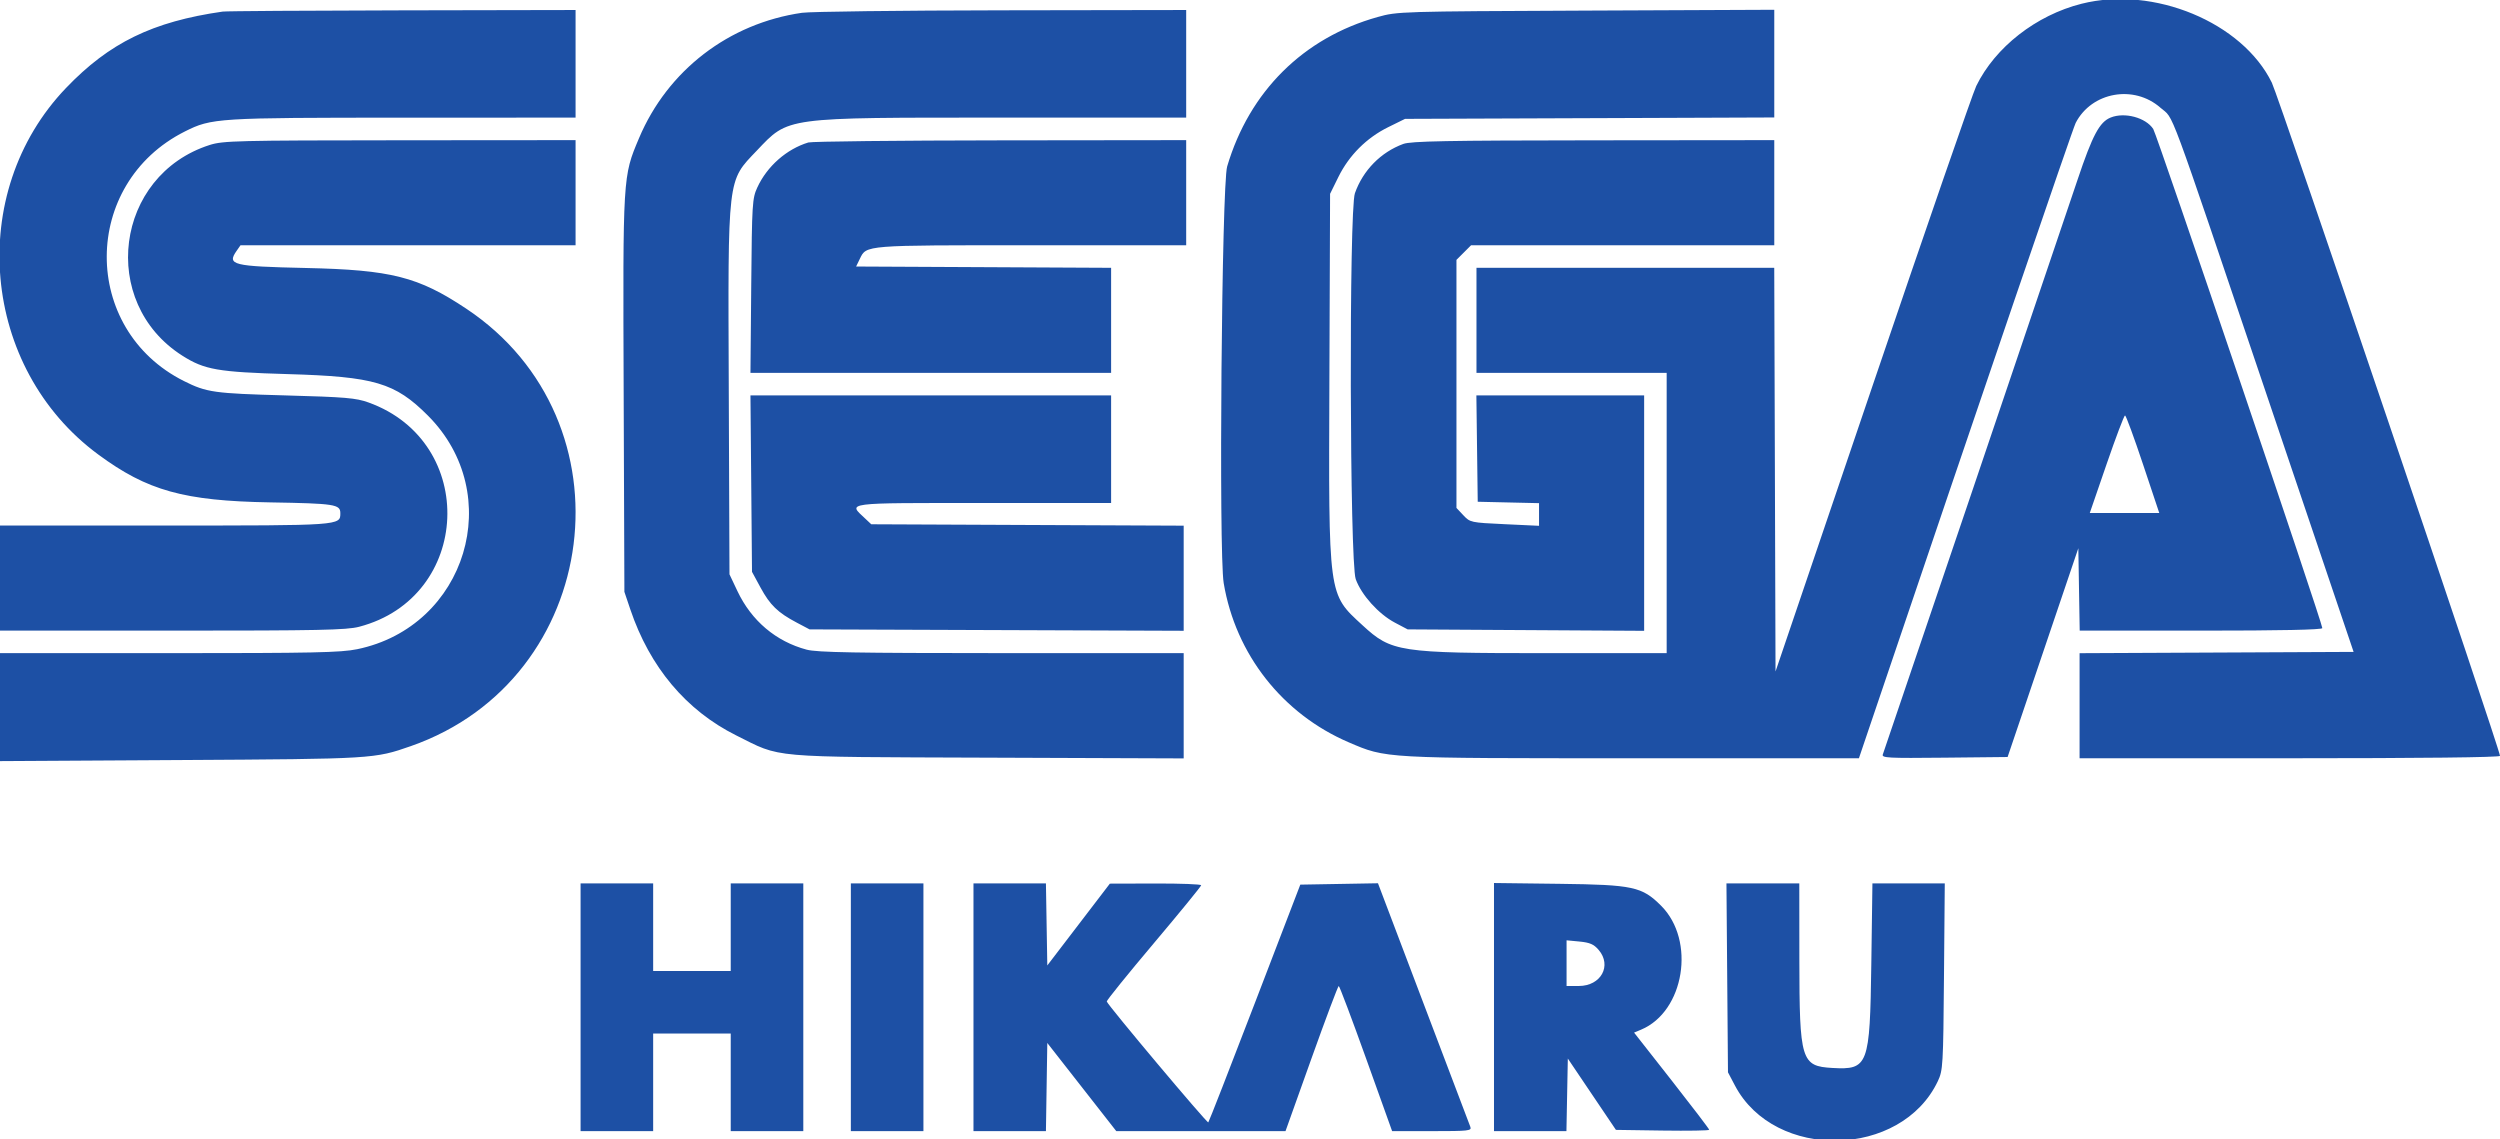
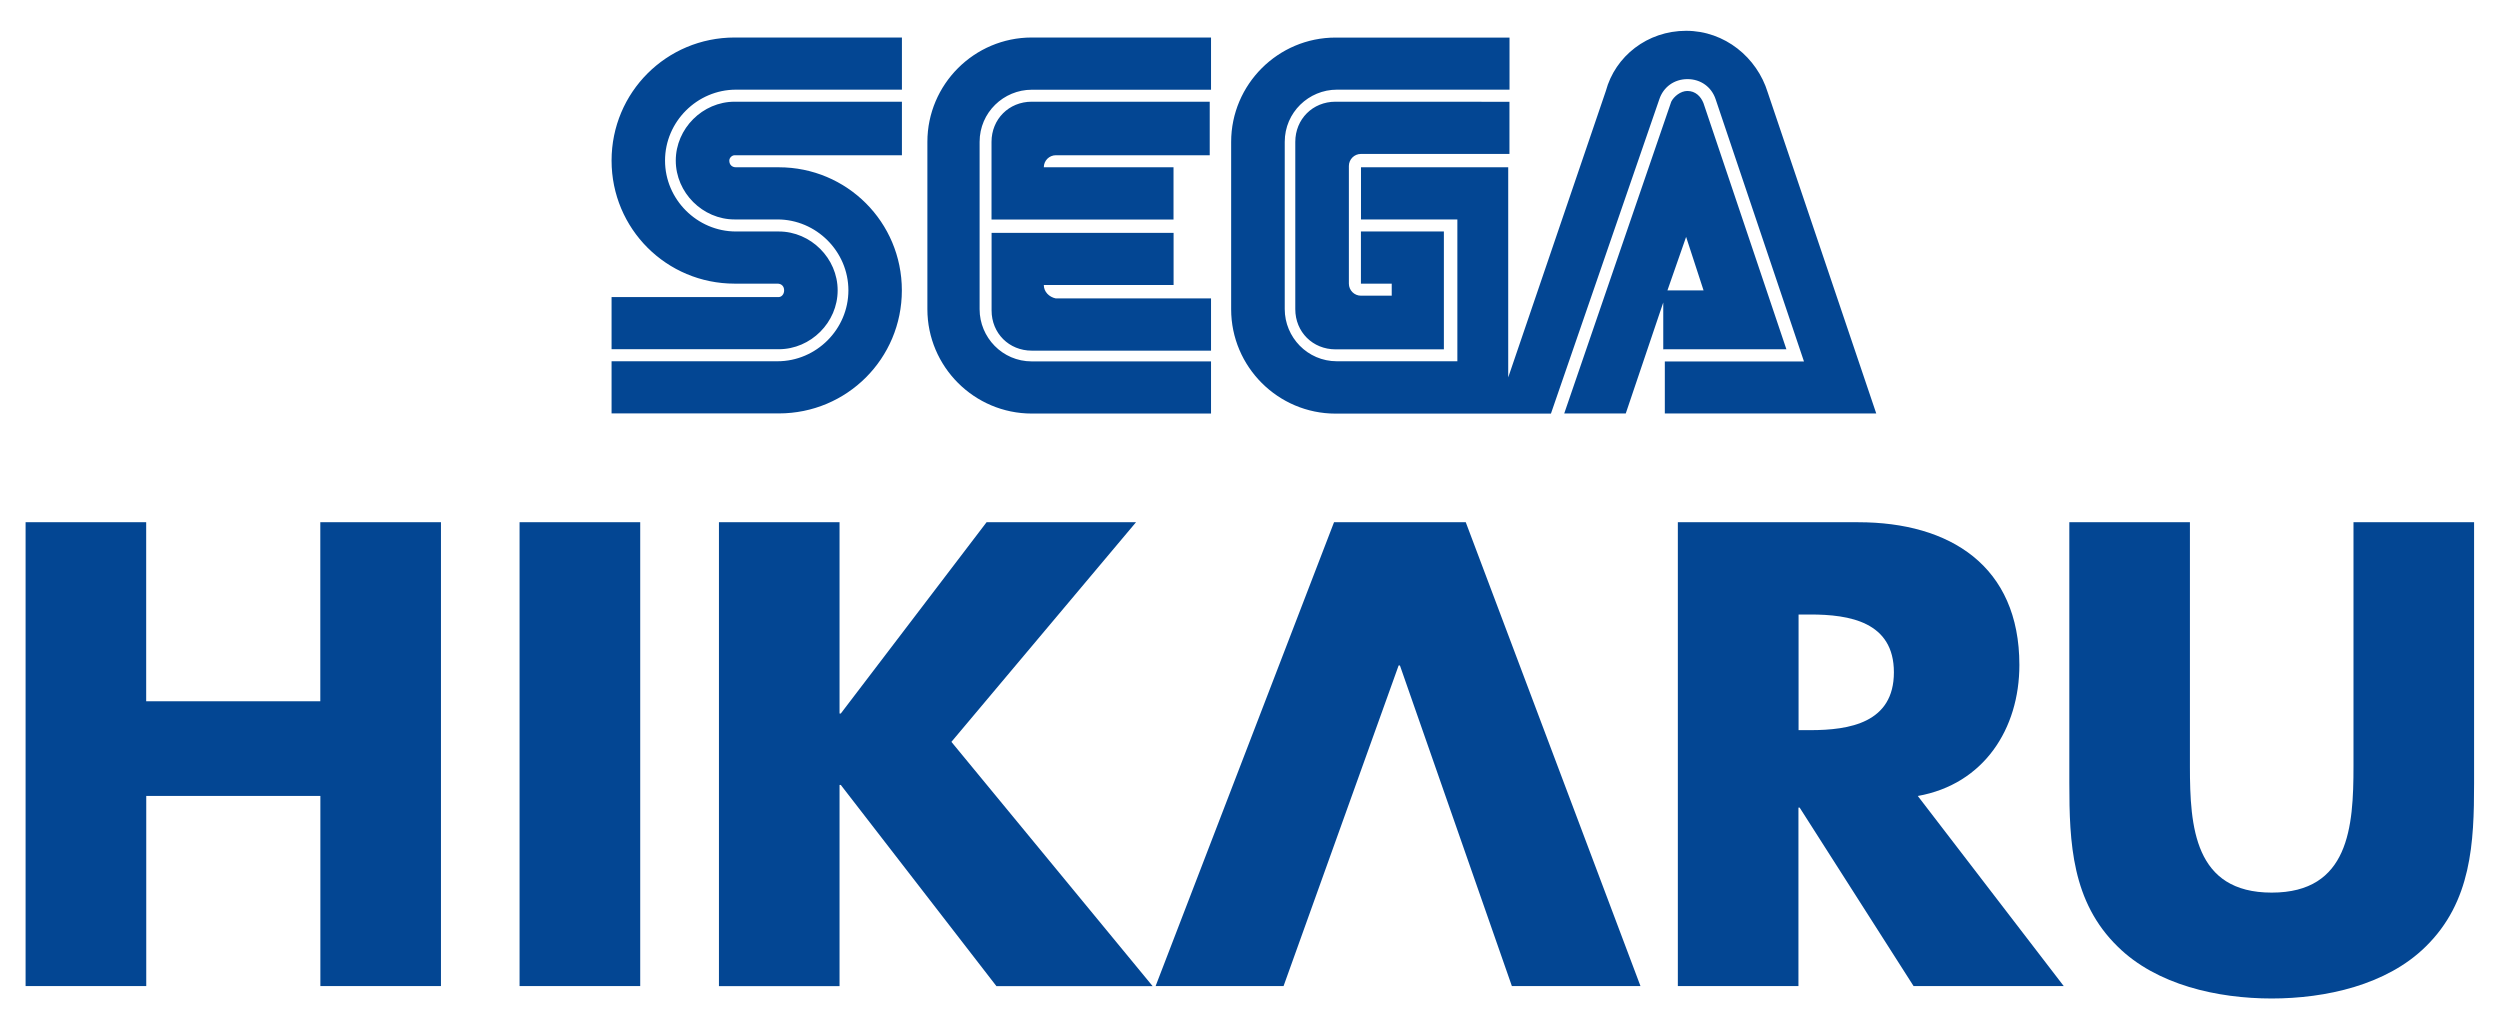
- <svg xmlns="http://www.w3.org/2000/svg" width="400" height="182.182">
-   <path d="M333.056.598c-7.274 1.833-13.83 6.953-16.857 13.164-.551 1.13-8.002 22.669-16.558 47.865l-15.557 45.811-.102-32.298-.103-32.297h-47.643V59.66H266.667v44.845h-19.4c-23.43 0-24.621-.182-29.263-4.461-5.538-5.104-5.432-4.317-5.301-39.429l.11-29.602 1.332-2.705a17.54 17.54 0 0 1 7.956-7.957l2.706-1.332 29.538-.112 29.539-.113V1.564l-30.13.131c-29.792.131-30.166.142-33.334 1.029-11.887 3.331-20.518 11.901-24.073 23.903-.873 2.948-1.364 61.838-.556 66.666 1.908 11.395 9.402 20.933 20.023 25.485 6.014 2.578 5.395 2.543 45.395 2.543h36.218l1.592-4.704c18.097-53.495 32.617-96.038 33.091-96.954 2.561-4.953 9.321-6.16 13.566-2.423 2.267 1.995.771-2.045 16.887 45.617l14.014 41.447-21.922.104-21.922.103v16.81h33.633c20.943 0 33.634-.143 33.634-.38 0-1-35.403-105.458-36.507-107.715-4.719-9.648-18.908-15.535-30.437-12.628M35.636 1.854C24.411 3.461 17.494 6.835 10.554 14.087c-16.07 16.793-13.6 44.798 5.172 58.638 7.858 5.794 13.699 7.419 27.517 7.657 10.333.178 11.211.313 11.211 1.726 0 1.986.142 1.976-28.117 1.976H0v16.817h27.544c23.44 0 27.894-.091 29.897-.613 18.05-4.702 19.102-29.571 1.517-35.894-2.015-.724-3.673-.865-13.312-1.129-11.414-.313-12.589-.479-16.217-2.297-16.534-8.283-16.448-31.599.148-39.931 4.285-2.151 5.125-2.204 34.988-2.211l27.527-.007V1.602l-27.728.054c-15.25.03-28.178.119-28.728.198m92.692.192c-11.723 1.69-21.514 9.221-26.088 20.068-2.598 6.161-2.583 5.899-2.453 40.949l.116 31.632.946 2.802c3.116 9.241 8.939 16.173 16.941 20.166 7.326 3.656 4.753 3.428 40.268 3.563l31.331.119v-16.84l-29.129-.005c-23.395-.004-29.535-.113-31.191-.554-4.912-1.308-8.83-4.62-11.077-9.362l-1.275-2.692-.113-29.384c-.132-34.587-.268-33.42 4.479-38.404 5.159-5.417 4.182-5.285 39.15-5.285h29.557V1.602l-29.53.048c-16.241.027-30.61.205-31.932.396m209.377 16.76c-1.784.722-2.902 2.82-5.281 9.905-3.537 10.536-30.891 91.26-31.172 91.995-.217.564.81.618 9.861.522l10.104-.107 5.658-16.705 5.658-16.705.109 6.595.11 6.595h19.41c12.707 0 19.41-.139 19.41-.402 0-.842-26.462-78.959-27.053-79.861-1.196-1.826-4.58-2.735-6.814-1.832m-304.152 4.39c-15.166 4.849-17.799 25.197-4.364 33.722 3.533 2.242 5.674 2.615 16.848 2.938 13.879.402 17.159 1.371 22.416 6.625 12.595 12.59 6.188 33.778-11.307 37.392-2.609.539-7.03.632-30.102.632H0v17.273l28.929-.171c30.833-.181 30.98-.19 36.821-2.234 30.606-10.712 35.833-52.031 8.853-69.983-7.695-5.12-11.996-6.21-25.706-6.513-11.717-.26-12.621-.486-11.031-2.755l.618-.883h53.608V22.422l-28.128.022c-26.082.02-28.294.075-30.411.752m95.776-.399c-3.481 1.063-6.589 3.801-8.153 7.184-.813 1.759-.862 2.538-.979 15.765l-.124 13.914h57.705V42.85l-20.4-.104-20.4-.103.604-1.248c1.059-2.187.66-2.156 27.402-2.156h24.806V22.422l-29.73.035c-16.351.019-30.18.172-30.731.34m95.201.232c-3.602 1.323-6.452 4.226-7.745 7.891-.955 2.708-.837 59.031.13 61.739.901 2.524 3.657 5.587 6.265 6.963l2.045 1.079 18.919.115 18.919.115V63.263H236.22l.108 8.509.108 8.508 4.905.113 4.905.112v3.623l-5.505-.258c-5.425-.255-5.522-.276-6.607-1.43l-1.101-1.171V41.58l1.17-1.17 1.171-1.171h48.51V22.422l-28.929.029c-23.476.023-29.211.131-30.425.578M120.197 77.377l.123 14.114 1.368 2.524c1.52 2.802 2.767 4.008 5.797 5.607l2.045 1.079 29.929.112 29.93.112V84.107l-24.993-.111-24.993-.112-.995-.935c-2.744-2.579-3.597-2.469 18.987-2.469h20.383V63.263h-57.705l.124 14.114m222.68-3.103 2.607 7.808H334.363l2.688-7.807c1.479-4.294 2.808-7.808 2.954-7.808.147 0 1.439 3.513 2.872 7.807M92.893 161.161v19.82h11.612v-15.616h12.412v15.616h11.612v-39.64h-11.612v14.014h-12.412v-14.014H92.893v19.82m43.243 0v19.82h11.612v-39.64h-11.612v19.82m19.62 0v19.82h11.593l.109-7.053.11-7.053 5.519 7.053 5.519 7.053H205.681l4.149-11.612c2.283-6.386 4.248-11.611 4.368-11.611.119 0 2.09 5.225 4.379 11.611l4.163 11.612h6.39c5.923 0 6.371-.051 6.119-.701-.149-.385-3.534-9.308-7.522-19.829l-7.252-19.129-6.213.11-6.214.11-7.259 18.917c-3.993 10.405-7.351 19.009-7.462 19.121-.183.182-16.017-18.666-16.245-19.338-.053-.155 3.323-4.336 7.503-9.291 4.179-4.955 7.601-9.144 7.603-9.309.002-.166-3.284-.292-7.303-.28l-7.307.02-5.005 6.544-5.005 6.545-.11-6.565-.11-6.565h-11.592v19.82m83.283-.029v19.849h11.59l.111-5.806.111-5.806 3.848 5.706 3.849 5.706 7.463.109c4.104.06 7.462.004 7.462-.125 0-.128-2.704-3.679-6.01-7.891l-6.011-7.657 1.137-.478c6.92-2.91 8.75-14.259 3.195-19.815-3.061-3.06-4.48-3.367-16.234-3.512l-10.511-.13v19.85m37.315-4.676.122 15.116 1.116 2.116c6.367 12.085 26.635 11.639 32.468-.715.812-1.719.857-2.483.977-16.717l.127-14.915h-11.576l-.178 12.913c-.225 16.246-.486 16.942-6.227 16.619-5.002-.282-5.273-1.175-5.286-17.42l-.009-12.112h-11.656l.122 15.115m-20.579-4.483c2.171 2.524.386 5.785-3.167 5.785h-1.957V150.449l2.078.199c1.641.158 2.283.437 3.046 1.325" fill="#000" fill-rule="evenodd" style="fill:#0f459f;fill-opacity:.941" />
+ <svg xmlns="http://www.w3.org/2000/svg" width="1015.815mm" height="416.057mm" viewBox="0 0 1015.815 416.057" version="1.1" id="svg1">
+   <defs id="defs1" />
+   <g id="g48" transform="scale(0.2645833)" style="display:inline">
+     <path id="polygon39" style="fill:#034693" class="st1" d="M 39.301,802 V 1514.301 H 224.6 v -292 h 267.4 v 292 H 677.199 V 802 H 491.9 V 1076.9 H 224.5 V 802 Z m 758.6,0 V 1514.301 H 983.199 V 802 Z m 306.199,0 v 712.4 h 185.201 v -309 h 1.898 l 239,309 h 239.9 l -309,-375.1 283.5,-337.301 h -229.5 l -223.9,293.801 h -1.898 V 802 Z m 944.6,0 -274,712.301 h 196.5 L 2147.9,1022 h 2 l 171.9,492.301 h 197.5 L 2251,802 Z m 528,0 v 712.301 h 185.201 v -274 h 1.9 l 174.899,274 h 230.601 l -224.101,-291.9 c 101.3,-18 156,-102.901 156,-201.201 0,-152.2 -106.7,-219.199 -247.5,-219.199 z m 601.201,0 v 400.6 c 0,91.7 3.7,182.5 74.6,251.4 59.5,58.6 153.099,79.4 236.199,79.4 83.1,0 176.601,-20.8 236.201,-79.4 70.8,-69.1 74.6,-159.7 74.6,-251.4 V 802 h -185.199 v 375.1 c 0,92.6 -6.702,193.701 -125.602,193.701 -118.9,0 -125.6,-101.201 -125.6,-193.701 V 802 Z M 2762.1,943.699 H 2780 c 60.5,0 128.5,11.301 128.5,88.801 0,77.5 -68,88.801 -128.5,88.801 h -17.9 z" />
+     <path id="path21" style="fill:#034693" class="st1" d="m 2589.4,47.301 c -59.5,0 -108.901,39 -123.301,92.5 L 2316.199,579.6 V 256.9 H 2090.1 V 337 h 148 v 217.801 h -185 c -45.3,0 -80.1,-37.002 -80.1,-80.102 V 217.801 c 0,-45.3 37,-80.102 80.1,-80.102 h 265.1 V 57.699 H 2051 C 1962.7,57.699 1890.699,129.7 1890.699,218 v 256.9 c 0,88.3 72.001,160.299 160.301,160.299 h 330.801 l 166.5,-482.898 c 6.2,-18.5 22.599,-30.801 43.199,-30.801 20.6,0 36.999,12.301 43.199,30.801 l 135.701,402.799 h -213.701 v 79.9 h 324.701 L 2714.699,141.801 c -16.4,-53.4 -65.799,-94.5 -125.299,-94.5 z M 1128.199,57.6 c -104.8,0 -189,84.3 -189,189 0,104.7 84.3,189 189,189 H 1194 c 6.2,0 10.199,4.101 10.199,10.201 0.1,6.2 -4.099,10.398 -8.299,10.398 H 939.199 v 80.102 H 1196 c 49.2,0 90.4,-41.2 90.4,-90.4 0,-49.2 -41.2,-90.4 -90.4,-90.4 h -65.801 c -59.6,0 -108.898,-49.2 -108.898,-108.9 0,-59.7 49.298,-108.9 108.898,-108.9 h 254.9 V 57.6 Z m 456.301,0 c -88.3,0 -160.301,72.001 -160.301,160.301 v 256.9 c 0,88.3 72.001,160.299 160.301,160.299 h 275.301 V 555 H 1584.5 c -45.3,0 -80.1,-37 -80.1,-80.1 V 217.9 c 0,-45.3 37,-80.1 80.1,-80.1 h 275.301 V 57.6 Z m 1006.801,82.1 c -10.2,0 -20.601,8.3 -24.701,16.4 l -164.4,478.9 h 94.5 l 57.602,-170.5 v 72 l 2.1,-0.1 h 187 L 2616,158.199 c -4.1,-10.2 -12.299,-18.5 -24.699,-18.5 z m -1463.102,16.5 c -49.2,0 -90.398,41.2 -90.398,90.4 0,49.2 41.198,90.4 90.398,90.4 H 1194 c 59.6,0 108.9,49.2 108.9,108.9 0,59.7 -49.2,108.9 -108.9,108.9 H 939.199 V 634.9 H 1196 c 104.8,0 189,-84.3 189,-189 0,-104.7 -84.3,-189 -189,-189 h -65.801 c -6.2,0 -10.199,-4.101 -10.199,-10.201 -0.1,-4.2 4.099,-8.299 8.199,-8.299 h 256.9 v -82.201 z m 456.201,0 c -35,0 -61.701,26.801 -61.701,61.701 v 119.199 h 279.5 V 256.9 H 1603 c 0,-10.2 8.3,-18.5 18.5,-18.5 h 236.301 v -82.201 z m 466.5,0 c -35,0 -61.701,26.801 -61.701,61.701 v 256.9 c 0,35 26.801,61.699 61.701,61.699 h 166.5 V 355.5 H 2090 v 80.1 h 47.301 v 18.5 H 2090 c -10.2,0 -18.5,-8.3 -18.5,-18.5 V 254.9 c 0,-10.2 8.3,-18.5 18.5,-18.5 h 228.1 v -80.1 z m -528.1,201.4 v 119.201 c 0,35 26.799,61.699 61.699,61.699 h 275.301 v -80.199 h -238.4 c -10.3,-2.1 -18.4,-10.302 -18.4,-20.602 h 199.301 v -80.1 z m 1066.6,6.201 26.799,82.199 h -55.5 z" />
+   </g>
</svg>
